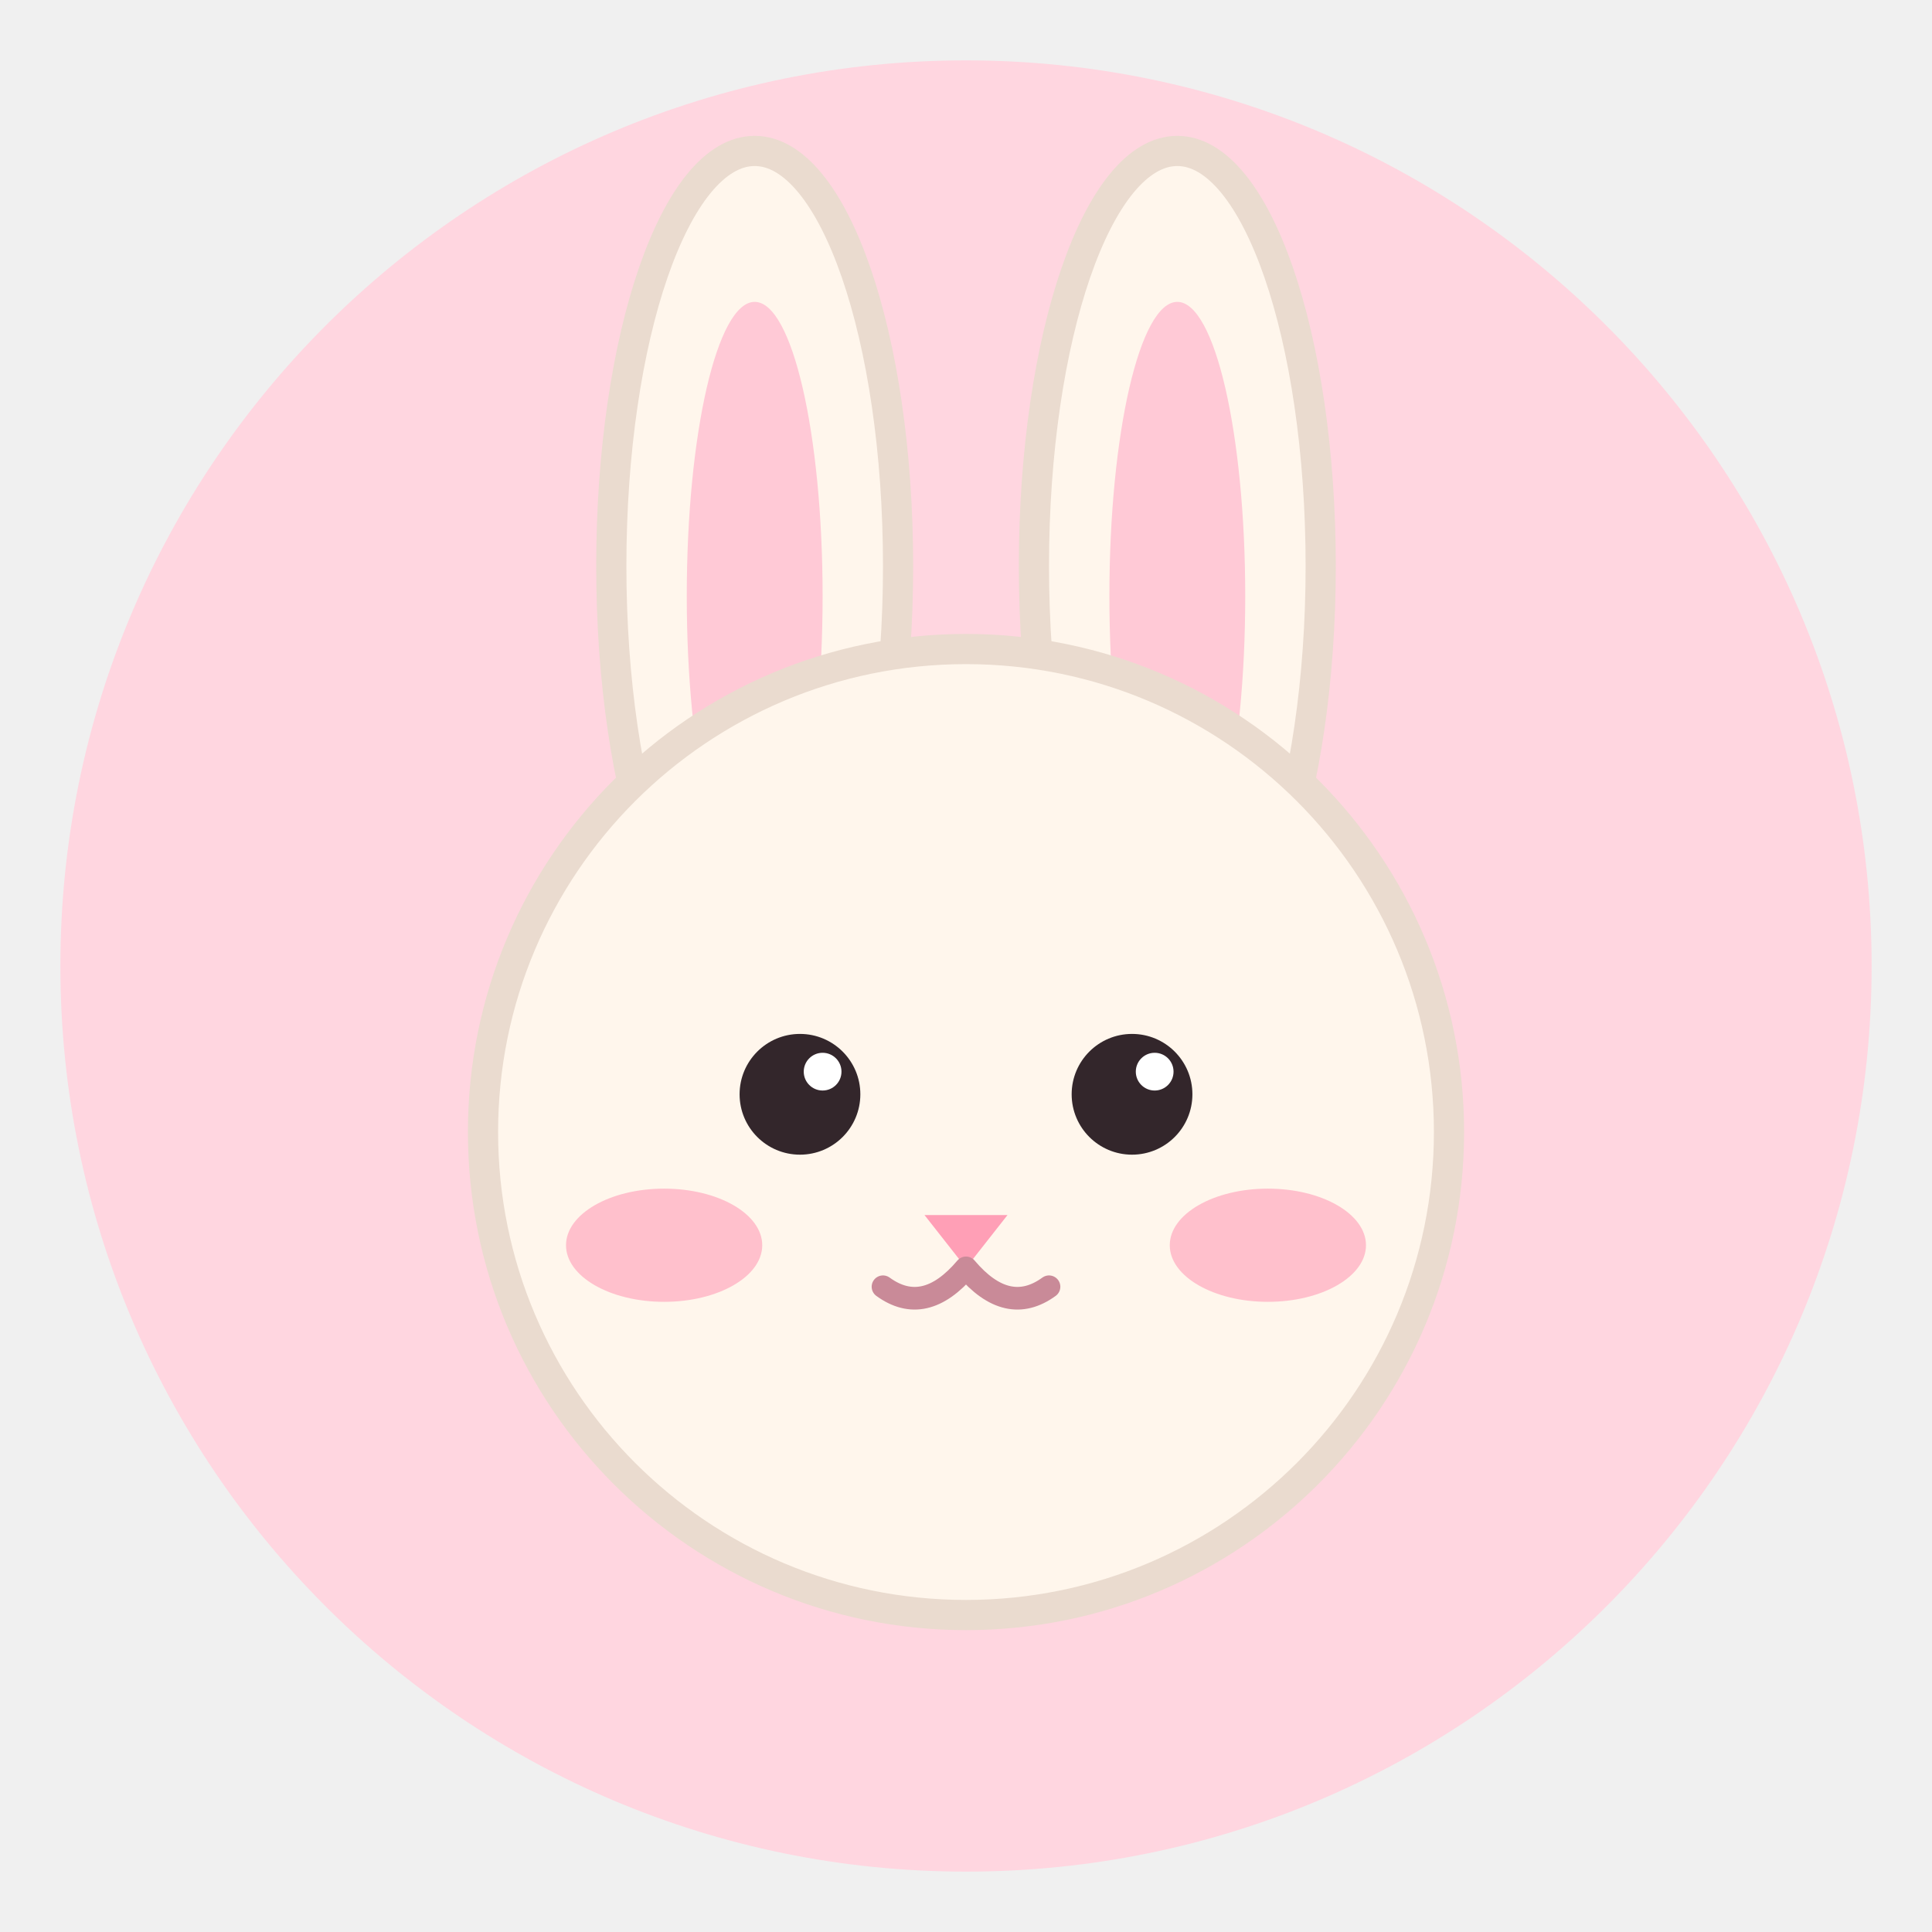
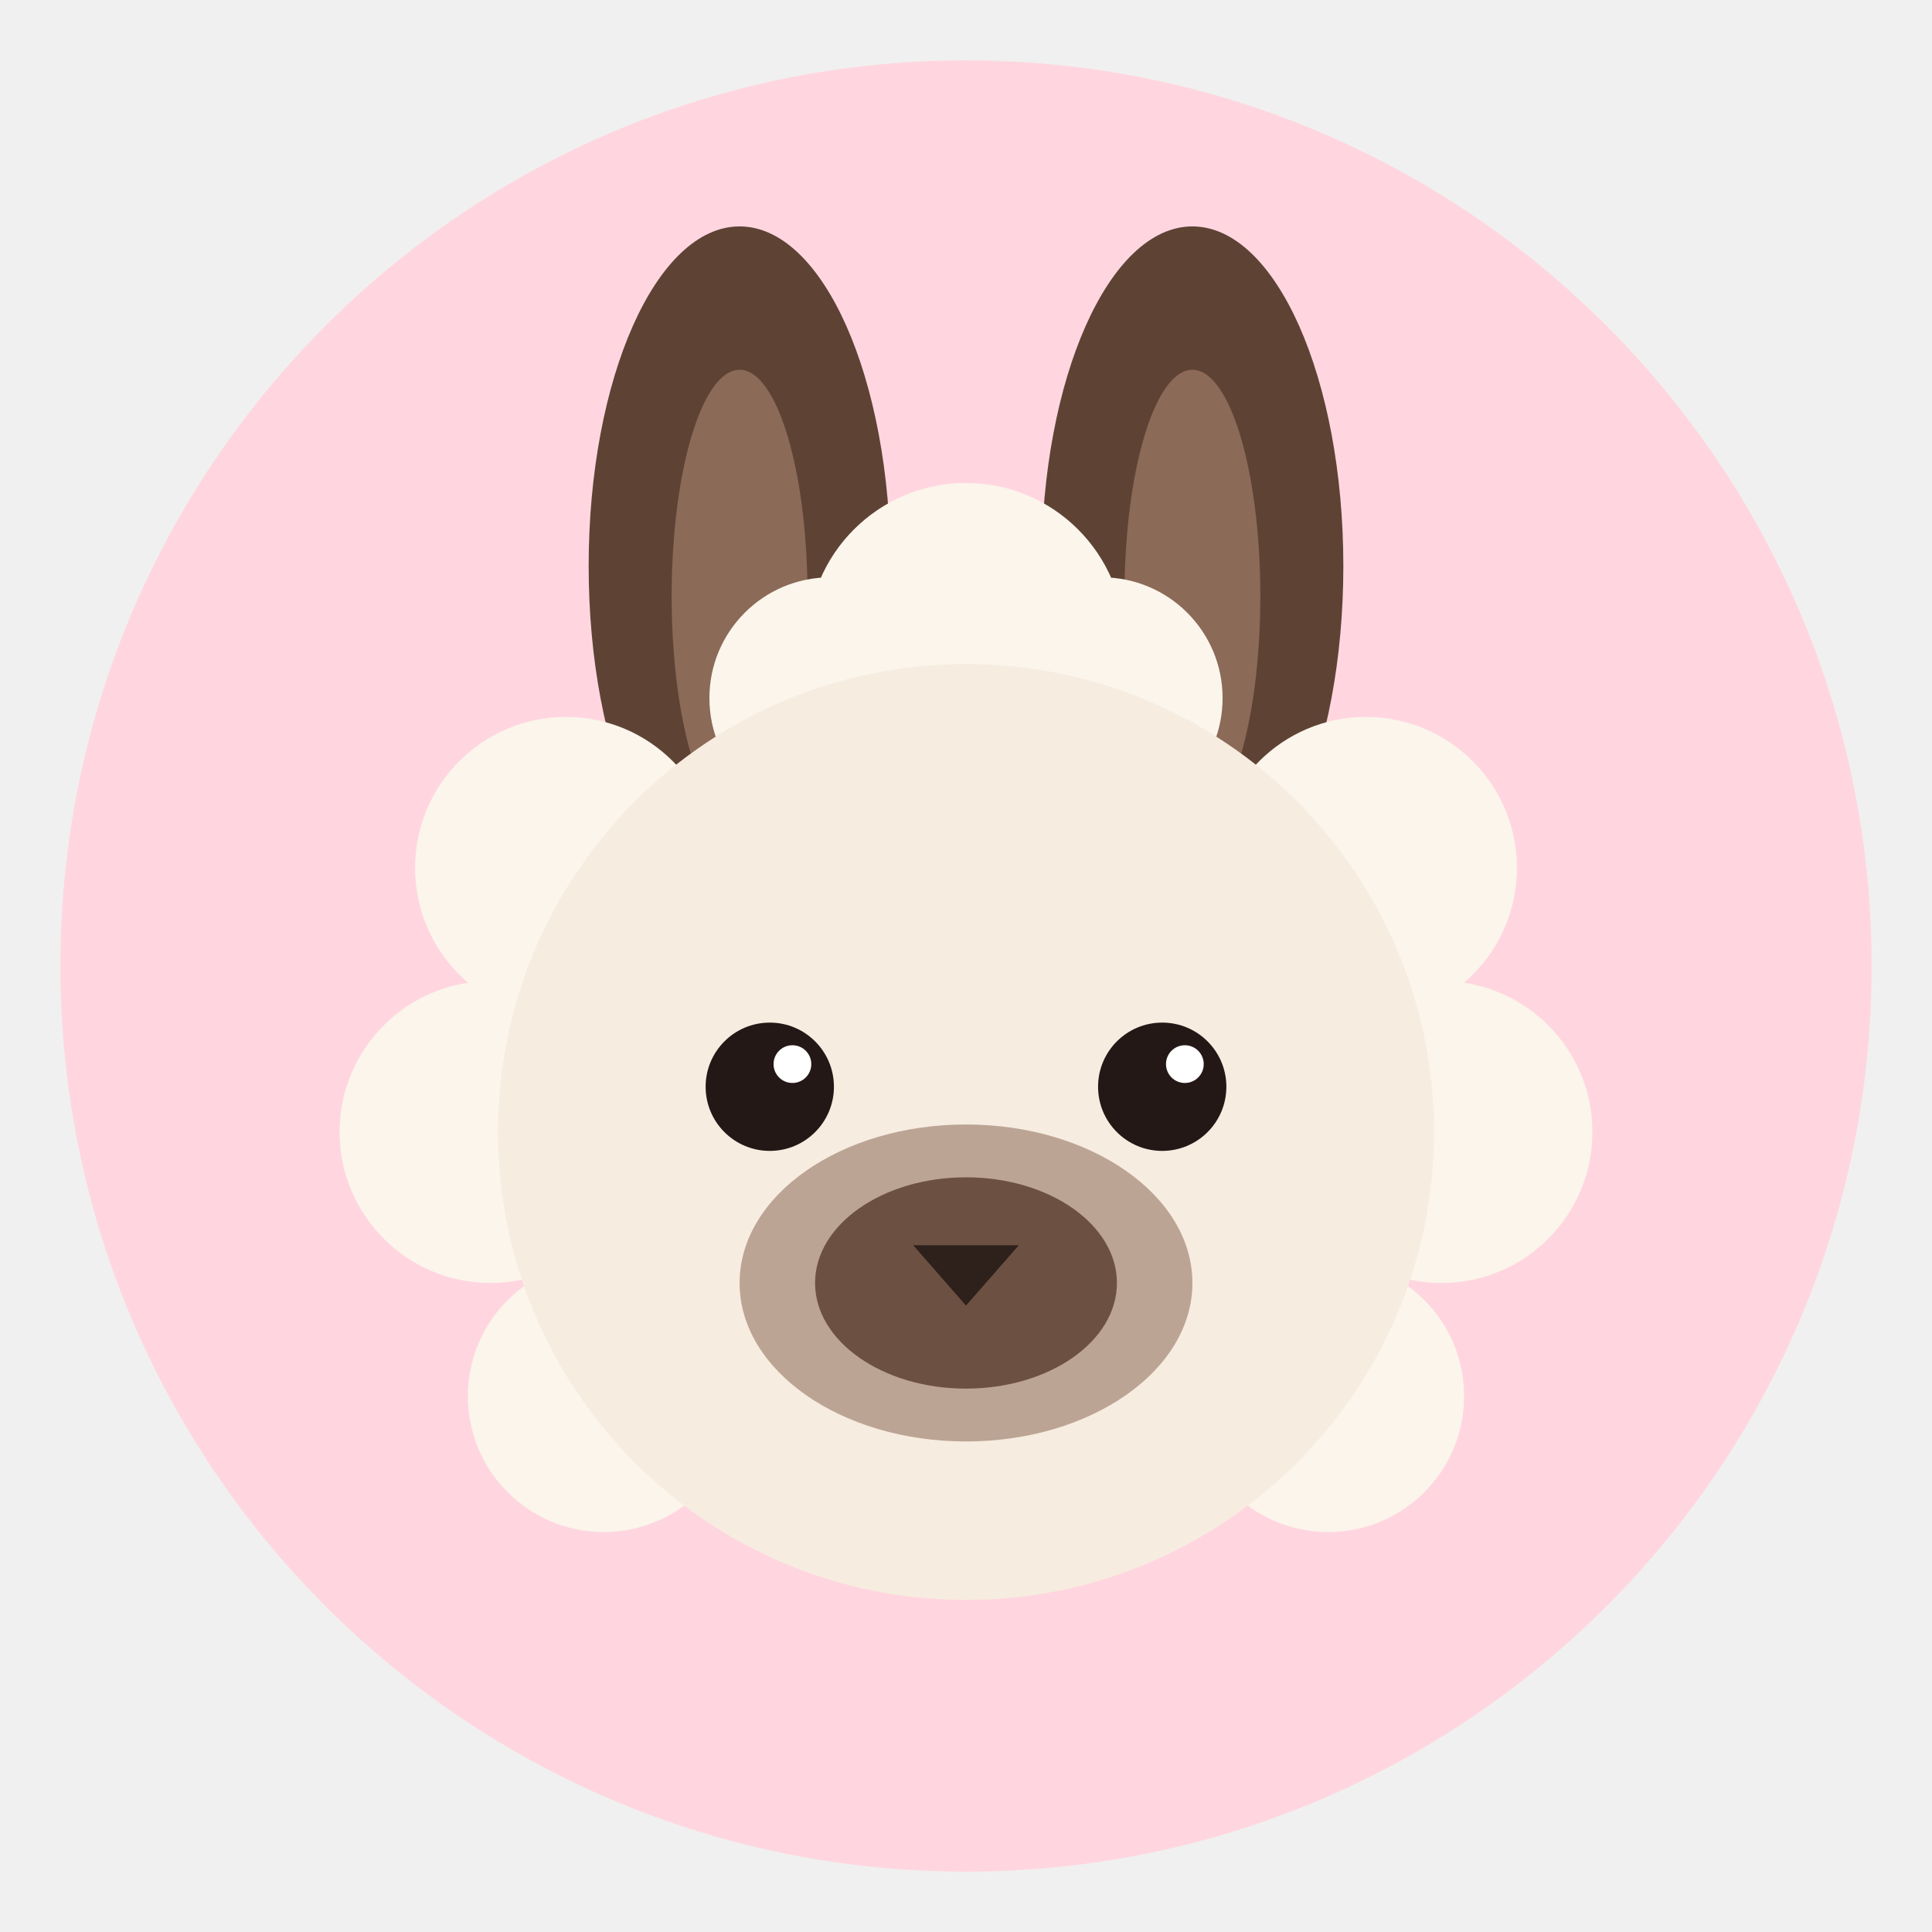
<svg xmlns="http://www.w3.org/2000/svg" viewBox="0 0 512 512" width="512" height="512">
  <circle cx="256" cy="256" r="240" fill="#ffd6e0" />
-   <g stroke="#eadbcf" stroke-width="8">
-     <ellipse cx="200" cy="150" rx="38" ry="110" fill="#fff6ec" />
-     <ellipse cx="312" cy="150" rx="38" ry="110" fill="#fff6ec" />
+   <ellipse cx="196" cy="150" rx="40" ry="90" fill="#5e4335" />
+   <ellipse cx="316" cy="150" rx="40" ry="90" fill="#5e4335" />
+   <ellipse cx="196" cy="158" rx="18" ry="60" fill="#8c6a58" />
+   <ellipse cx="316" cy="158" rx="18" ry="60" fill="#8c6a58" />
+   <g fill="#fbf5ec">
+     <circle cx="150" cy="230" r="40" />
+     <circle cx="130" cy="300" r="40" />
+     <circle cx="160" cy="370" r="36" />
+     <circle cx="362" cy="230" r="40" />
+     <circle cx="382" cy="300" r="40" />
+     <circle cx="352" cy="370" r="36" />
+     <circle cx="256" cy="170" r="42" />
+     <circle cx="220" cy="185" r="32" />
+     <circle cx="292" cy="185" r="32" />
  </g>
-   <ellipse cx="200" cy="158" rx="18" ry="78" fill="#ffc9d6" />
-   <ellipse cx="312" cy="158" rx="18" ry="78" fill="#ffc9d6" />
-   <circle cx="256" cy="300" r="128" fill="#fff6ec" stroke="#eadbcf" stroke-width="8" />
-   <ellipse cx="176" cy="330" rx="26" ry="15" fill="#ffb3c4" opacity=".8" />
-   <ellipse cx="336" cy="330" rx="26" ry="15" fill="#ffb3c4" opacity=".8" />
-   <circle cx="212" cy="290" r="16" fill="#33262b" />
-   <circle cx="300" cy="290" r="16" fill="#33262b" />
-   <circle cx="218" cy="284" r="5" fill="#fff" />
-   <circle cx="306" cy="284" r="5" fill="#fff" />
-   <path d="M245 322 h22 l-11 14z" fill="#ff9fb6" />
-   <path d="M256 336 q-11 13 -22 5 M256 336 q11 13 22 5" stroke="#c98a98" stroke-width="6" fill="none" stroke-linecap="round" />
+   <circle cx="256" cy="300" r="124" fill="#f6ecdf" />
+   <ellipse cx="256" cy="340" rx="60" ry="42" fill="#8c6a58" opacity=".55" />
+   <ellipse cx="256" cy="340" rx="40" ry="28" fill="#5e4335" opacity=".85" />
+   <circle cx="204" cy="288" r="17" fill="#231816" />
+   <circle cx="308" cy="288" r="17" fill="#231816" />
+   <circle cx="210" cy="282" r="5" fill="#fff" />
+   <circle cx="314" cy="282" r="5" fill="#fff" />
+   <path d="M242 330 h28 l-14 16z" fill="#2e211c" />
</svg>
